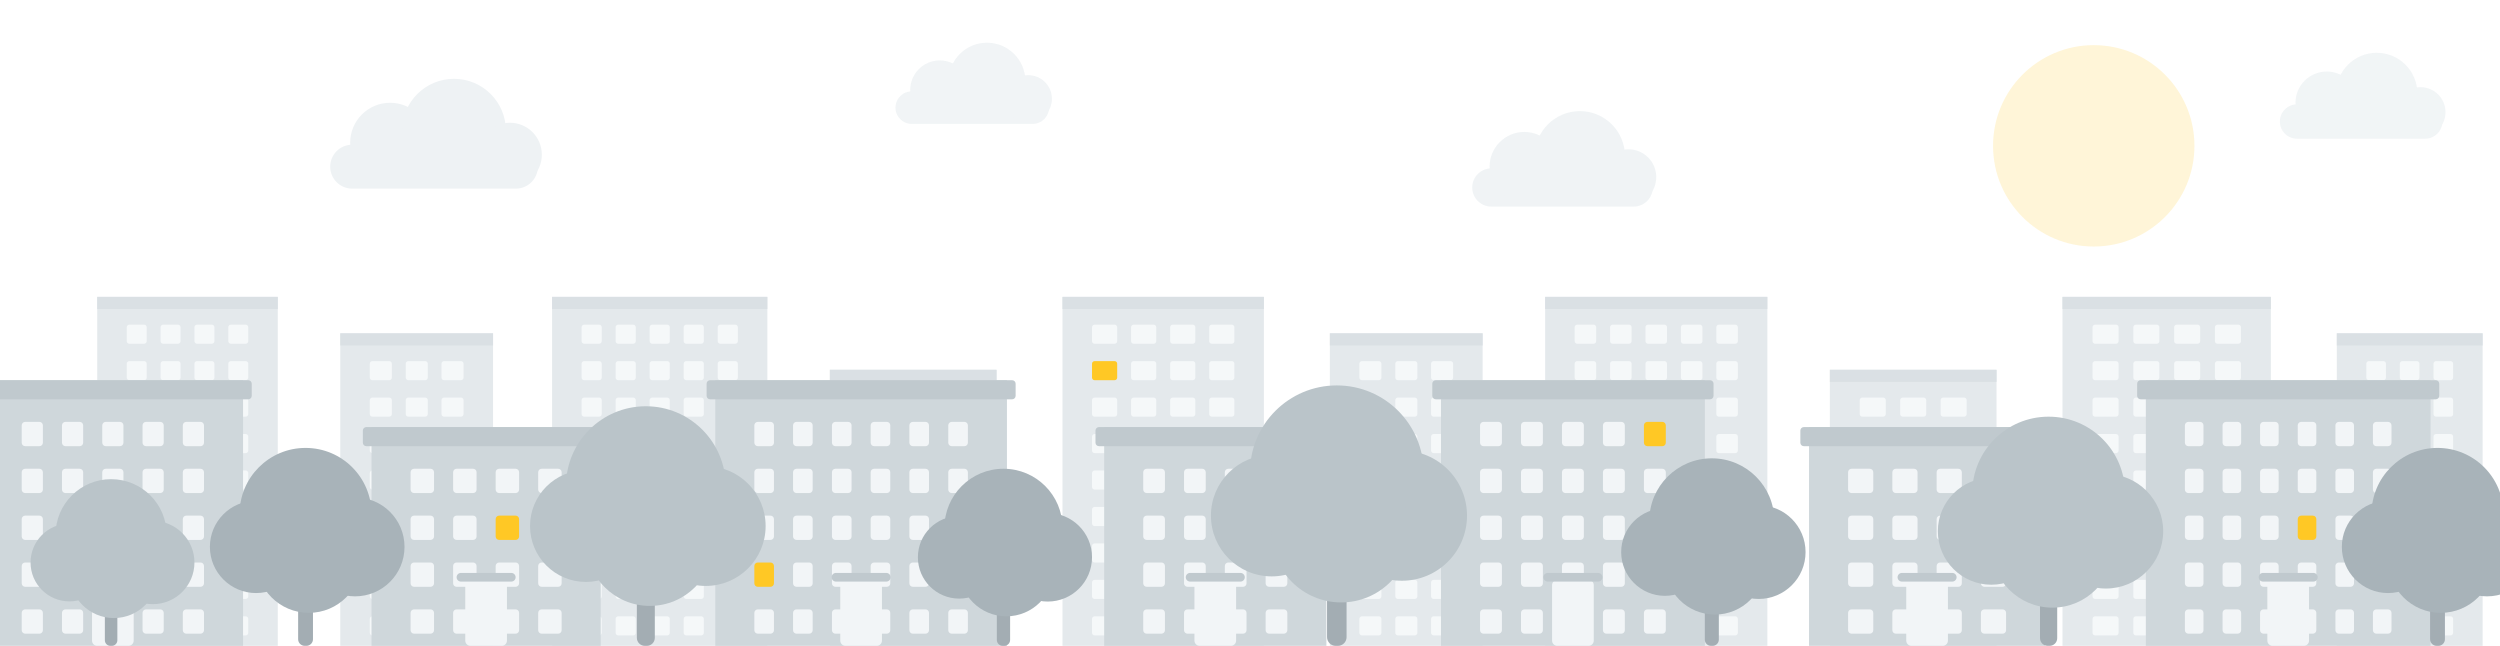
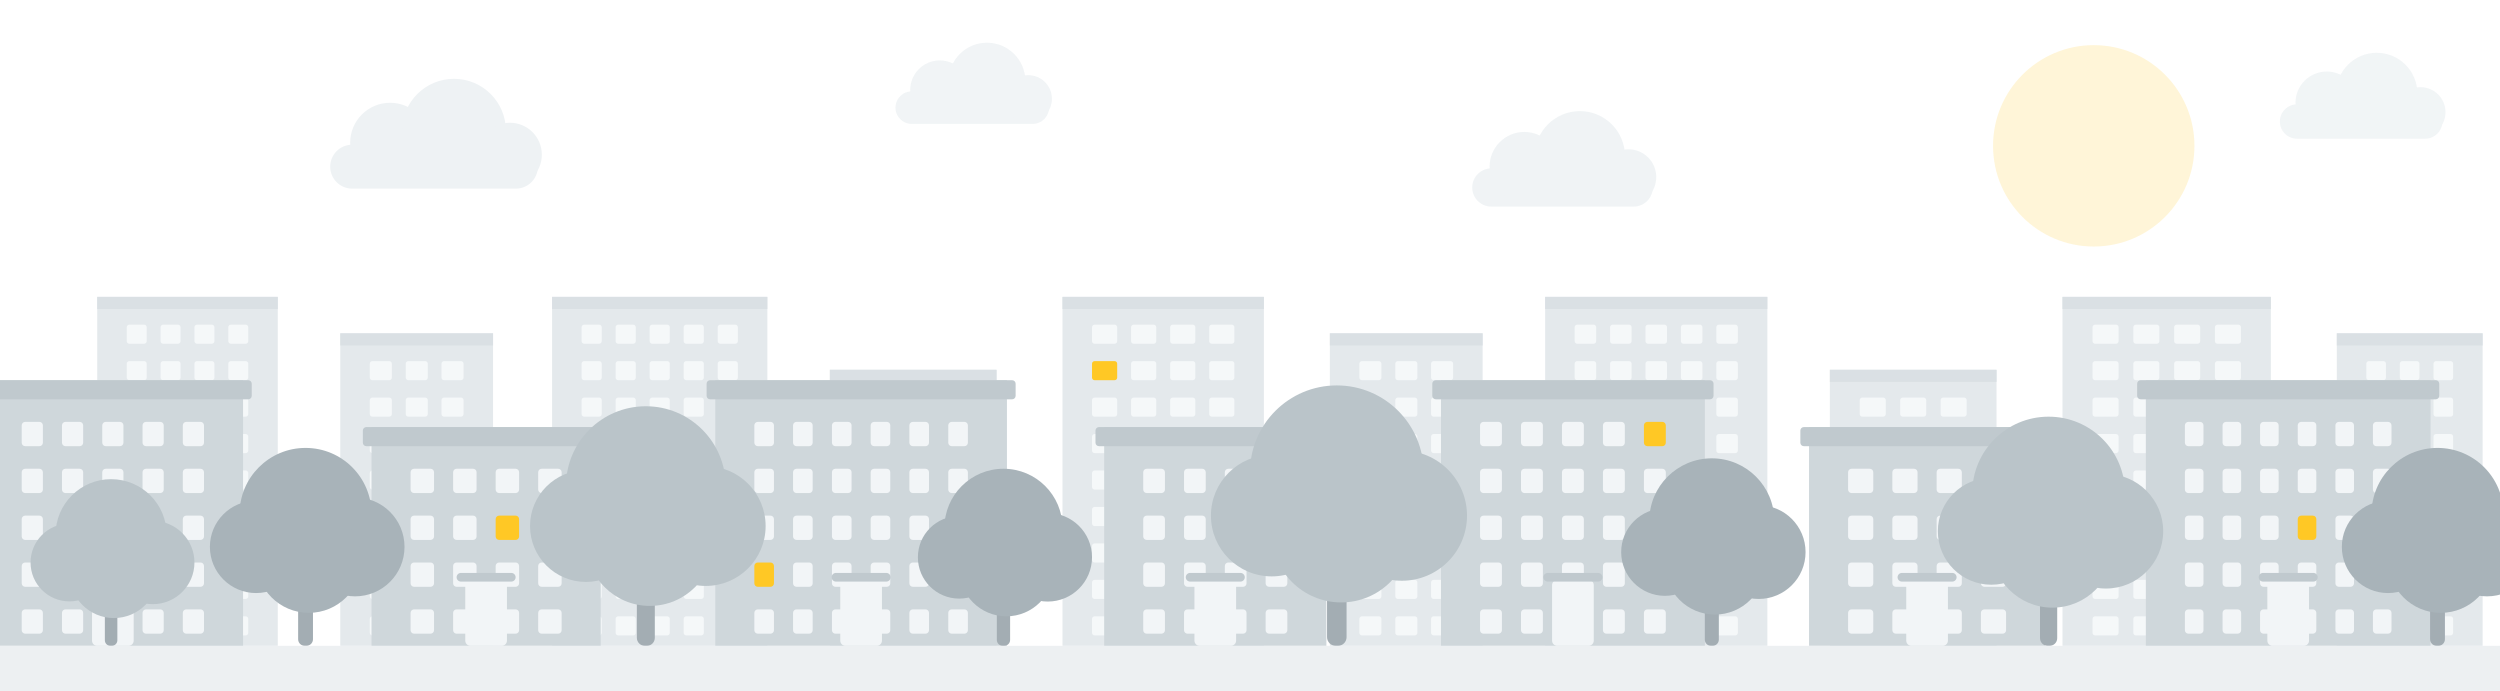
- <svg xmlns="http://www.w3.org/2000/svg" viewBox="0 0 1440 372" width="1440" height="372" fill="none" role="presentation">
+ <svg xmlns="http://www.w3.org/2000/svg" viewBox="0 0 1440 398" width="1440" height="398" fill="none" role="presentation">
  <circle cx="1206" cy="84" r="58" fill="#FFC825" opacity="0.18" />
  <g opacity="1" fill="#EEF2F4">
    <rect x="190.2" y="83.35" width="119.6" height="25.3" rx="12.65" />
    <circle cx="224.7" cy="82.2" r="23" />
    <circle cx="261.5" cy="75.3" r="29.9" />
    <circle cx="293.7" cy="89.1" r="18.4" />
  </g>
  <g opacity="0.85" fill="#EEF2F4">
    <rect x="515.8" y="52.65" width="88.4" height="18.7" rx="9.35" />
    <circle cx="541.3" cy="51.8" r="17" />
    <circle cx="568.5" cy="46.7" r="22.1" />
    <circle cx="592.3" cy="56.9" r="13.6" />
  </g>
  <g opacity="0.9" fill="#EEF2F4">
    <rect x="848" y="97" width="104" height="22" rx="11" />
    <circle cx="878" cy="96" r="20" />
    <circle cx="910" cy="90" r="26" />
    <circle cx="938" cy="102" r="16" />
  </g>
  <g opacity="0.8" fill="#EEF2F4">
    <rect x="1313.2" y="60.1" width="93.6" height="19.8" rx="9.9" />
    <circle cx="1340.2" cy="59.2" r="18" />
    <circle cx="1369" cy="53.8" r="23.4" />
    <circle cx="1394.2" cy="64.6" r="14.4" />
  </g>
  <rect x="56" y="171" width="104" height="201" fill="#E4E9EC" />
  <rect x="56" y="171" width="104" height="7" fill="#DAE0E4" />
  <rect x="73.0" y="187" width="11.5" height="11" rx="1.5" fill="#F5F8F9" />
  <rect x="92.5" y="187" width="11.5" height="11" rx="1.5" fill="#F5F8F9" />
  <rect x="112.0" y="187" width="11.5" height="11" rx="1.5" fill="#F5F8F9" />
  <rect x="131.5" y="187" width="11.5" height="11" rx="1.5" fill="#F5F8F9" />
  <rect x="73.0" y="208" width="11.5" height="11" rx="1.5" fill="#F5F8F9" />
  <rect x="92.5" y="208" width="11.5" height="11" rx="1.5" fill="#F5F8F9" />
  <rect x="112.0" y="208" width="11.5" height="11" rx="1.5" fill="#F5F8F9" />
  <rect x="131.5" y="208" width="11.5" height="11" rx="1.5" fill="#F5F8F9" />
  <rect x="73.0" y="229" width="11.5" height="11" rx="1.5" fill="#F5F8F9" />
  <rect x="92.5" y="229" width="11.5" height="11" rx="1.5" fill="#FFC825" />
  <rect x="112.0" y="229" width="11.5" height="11" rx="1.5" fill="#F5F8F9" />
  <rect x="131.5" y="229" width="11.5" height="11" rx="1.5" fill="#F5F8F9" />
  <rect x="73.0" y="250" width="11.5" height="11" rx="1.5" fill="#F5F8F9" />
  <rect x="92.5" y="250" width="11.5" height="11" rx="1.5" fill="#F5F8F9" />
  <rect x="112.0" y="250" width="11.5" height="11" rx="1.5" fill="#F5F8F9" />
  <rect x="131.5" y="250" width="11.5" height="11" rx="1.5" fill="#F5F8F9" />
  <rect x="73.0" y="271" width="11.5" height="11" rx="1.5" fill="#F5F8F9" />
  <rect x="92.5" y="271" width="11.5" height="11" rx="1.5" fill="#F5F8F9" />
  <rect x="112.0" y="271" width="11.5" height="11" rx="1.5" fill="#F5F8F9" />
  <rect x="131.5" y="271" width="11.5" height="11" rx="1.5" fill="#F5F8F9" />
  <rect x="73.0" y="292" width="11.5" height="11" rx="1.5" fill="#F5F8F9" />
  <rect x="92.5" y="292" width="11.5" height="11" rx="1.5" fill="#F5F8F9" />
  <rect x="112.0" y="292" width="11.5" height="11" rx="1.5" fill="#F5F8F9" />
  <rect x="131.5" y="292" width="11.5" height="11" rx="1.5" fill="#F5F8F9" />
  <rect x="73.0" y="313" width="11.5" height="11" rx="1.5" fill="#F5F8F9" />
  <rect x="92.5" y="313" width="11.5" height="11" rx="1.5" fill="#F5F8F9" />
  <rect x="112.0" y="313" width="11.5" height="11" rx="1.5" fill="#F5F8F9" />
  <rect x="131.5" y="313" width="11.5" height="11" rx="1.5" fill="#F5F8F9" />
  <rect x="73.0" y="334" width="11.5" height="11" rx="1.5" fill="#F5F8F9" />
  <rect x="92.5" y="334" width="11.5" height="11" rx="1.5" fill="#F5F8F9" />
  <rect x="112.0" y="334" width="11.5" height="11" rx="1.5" fill="#F5F8F9" />
  <rect x="131.5" y="334" width="11.5" height="11" rx="1.5" fill="#F5F8F9" />
  <rect x="73.0" y="355" width="11.5" height="11" rx="1.5" fill="#F5F8F9" />
  <rect x="92.5" y="355" width="11.5" height="11" rx="1.5" fill="#F5F8F9" />
  <rect x="112.0" y="355" width="11.5" height="11" rx="1.5" fill="#F5F8F9" />
  <rect x="131.5" y="355" width="11.5" height="11" rx="1.5" fill="#F5F8F9" />
  <rect x="196" y="192" width="88" height="180" fill="#E4E9EC" />
  <rect x="196" y="192" width="88" height="7" fill="#DAE0E4" />
  <rect x="213.0" y="208" width="12.7" height="11" rx="1.5" fill="#F5F8F9" />
  <rect x="233.7" y="208" width="12.7" height="11" rx="1.5" fill="#F5F8F9" />
  <rect x="254.3" y="208" width="12.7" height="11" rx="1.5" fill="#F5F8F9" />
  <rect x="213.0" y="229" width="12.7" height="11" rx="1.5" fill="#F5F8F9" />
  <rect x="233.7" y="229" width="12.7" height="11" rx="1.5" fill="#F5F8F9" />
  <rect x="254.3" y="229" width="12.7" height="11" rx="1.5" fill="#F5F8F9" />
  <rect x="213.0" y="250" width="12.7" height="11" rx="1.5" fill="#F5F8F9" />
  <rect x="233.7" y="250" width="12.7" height="11" rx="1.5" fill="#F5F8F9" />
  <rect x="254.3" y="250" width="12.7" height="11" rx="1.5" fill="#F5F8F9" />
  <rect x="213.0" y="271" width="12.7" height="11" rx="1.5" fill="#F5F8F9" />
  <rect x="233.7" y="271" width="12.7" height="11" rx="1.5" fill="#F5F8F9" />
  <rect x="254.3" y="271" width="12.7" height="11" rx="1.5" fill="#F5F8F9" />
  <rect x="213.0" y="292" width="12.7" height="11" rx="1.5" fill="#F5F8F9" />
  <rect x="233.7" y="292" width="12.7" height="11" rx="1.5" fill="#F5F8F9" />
  <rect x="254.3" y="292" width="12.7" height="11" rx="1.5" fill="#F5F8F9" />
  <rect x="213.0" y="313" width="12.7" height="11" rx="1.5" fill="#F5F8F9" />
  <rect x="233.7" y="313" width="12.7" height="11" rx="1.5" fill="#F5F8F9" />
  <rect x="254.3" y="313" width="12.7" height="11" rx="1.5" fill="#F5F8F9" />
  <rect x="213.0" y="334" width="12.7" height="11" rx="1.5" fill="#F5F8F9" />
  <rect x="233.7" y="334" width="12.7" height="11" rx="1.5" fill="#F5F8F9" />
  <rect x="254.3" y="334" width="12.7" height="11" rx="1.5" fill="#F5F8F9" />
  <rect x="213.0" y="355" width="12.7" height="11" rx="1.5" fill="#F5F8F9" />
  <rect x="233.7" y="355" width="12.7" height="11" rx="1.5" fill="#F5F8F9" />
  <rect x="254.3" y="355" width="12.7" height="11" rx="1.5" fill="#F5F8F9" />
  <rect x="318" y="171" width="124" height="201" fill="#E4E9EC" />
  <rect x="318" y="171" width="124" height="7" fill="#DAE0E4" />
  <rect x="335.0" y="187" width="11.6" height="11" rx="1.5" fill="#F5F8F9" />
  <rect x="354.6" y="187" width="11.6" height="11" rx="1.5" fill="#F5F8F9" />
  <rect x="374.2" y="187" width="11.6" height="11" rx="1.5" fill="#F5F8F9" />
  <rect x="393.8" y="187" width="11.6" height="11" rx="1.5" fill="#F5F8F9" />
  <rect x="413.4" y="187" width="11.6" height="11" rx="1.5" fill="#F5F8F9" />
  <rect x="335.0" y="208" width="11.6" height="11" rx="1.5" fill="#F5F8F9" />
  <rect x="354.6" y="208" width="11.6" height="11" rx="1.5" fill="#F5F8F9" />
  <rect x="374.2" y="208" width="11.6" height="11" rx="1.5" fill="#F5F8F9" />
  <rect x="393.8" y="208" width="11.6" height="11" rx="1.5" fill="#F5F8F9" />
  <rect x="413.4" y="208" width="11.6" height="11" rx="1.5" fill="#F5F8F9" />
  <rect x="335.0" y="229" width="11.6" height="11" rx="1.5" fill="#F5F8F9" />
  <rect x="354.6" y="229" width="11.6" height="11" rx="1.5" fill="#F5F8F9" />
  <rect x="374.2" y="229" width="11.6" height="11" rx="1.5" fill="#F5F8F9" />
  <rect x="393.8" y="229" width="11.6" height="11" rx="1.5" fill="#F5F8F9" />
  <rect x="413.4" y="229" width="11.6" height="11" rx="1.5" fill="#F5F8F9" />
  <rect x="335.0" y="250" width="11.6" height="11" rx="1.5" fill="#F5F8F9" />
  <rect x="354.6" y="250" width="11.6" height="11" rx="1.5" fill="#F5F8F9" />
  <rect x="374.2" y="250" width="11.6" height="11" rx="1.5" fill="#F5F8F9" />
  <rect x="393.8" y="250" width="11.6" height="11" rx="1.5" fill="#F5F8F9" />
  <rect x="413.4" y="250" width="11.6" height="11" rx="1.5" fill="#F5F8F9" />
  <rect x="335.0" y="271" width="11.6" height="11" rx="1.5" fill="#F5F8F9" />
  <rect x="354.6" y="271" width="11.6" height="11" rx="1.5" fill="#F5F8F9" />
  <rect x="374.2" y="271" width="11.6" height="11" rx="1.5" fill="#F5F8F9" />
  <rect x="393.8" y="271" width="11.6" height="11" rx="1.5" fill="#F5F8F9" />
  <rect x="413.4" y="271" width="11.6" height="11" rx="1.5" fill="#F5F8F9" />
  <rect x="335.0" y="292" width="11.6" height="11" rx="1.5" fill="#F5F8F9" />
  <rect x="354.6" y="292" width="11.6" height="11" rx="1.5" fill="#F5F8F9" />
  <rect x="374.2" y="292" width="11.6" height="11" rx="1.5" fill="#F5F8F9" />
  <rect x="393.8" y="292" width="11.6" height="11" rx="1.5" fill="#FFC825" />
  <rect x="413.4" y="292" width="11.6" height="11" rx="1.5" fill="#F5F8F9" />
  <rect x="335.0" y="313" width="11.6" height="11" rx="1.5" fill="#F5F8F9" />
  <rect x="354.6" y="313" width="11.6" height="11" rx="1.5" fill="#F5F8F9" />
  <rect x="374.2" y="313" width="11.6" height="11" rx="1.5" fill="#F5F8F9" />
  <rect x="393.8" y="313" width="11.6" height="11" rx="1.5" fill="#F5F8F9" />
  <rect x="413.4" y="313" width="11.6" height="11" rx="1.5" fill="#F5F8F9" />
  <rect x="335.0" y="334" width="11.6" height="11" rx="1.5" fill="#F5F8F9" />
  <rect x="354.6" y="334" width="11.6" height="11" rx="1.5" fill="#F5F8F9" />
  <rect x="374.2" y="334" width="11.6" height="11" rx="1.5" fill="#F5F8F9" />
  <rect x="393.8" y="334" width="11.6" height="11" rx="1.5" fill="#F5F8F9" />
  <rect x="413.4" y="334" width="11.6" height="11" rx="1.5" fill="#F5F8F9" />
  <rect x="335.0" y="355" width="11.6" height="11" rx="1.5" fill="#F5F8F9" />
  <rect x="354.6" y="355" width="11.6" height="11" rx="1.5" fill="#F5F8F9" />
  <rect x="374.2" y="355" width="11.6" height="11" rx="1.5" fill="#F5F8F9" />
  <rect x="393.8" y="355" width="11.6" height="11" rx="1.5" fill="#F5F8F9" />
  <rect x="413.4" y="355" width="11.6" height="11" rx="1.5" fill="#F5F8F9" />
  <rect x="478" y="213" width="96" height="159" fill="#E4E9EC" />
  <rect x="478" y="213" width="96" height="7" fill="#DAE0E4" />
  <rect x="495.2" y="229" width="15.0" height="11" rx="1.5" fill="#F5F8F9" />
  <rect x="518.5" y="229" width="15.0" height="11" rx="1.5" fill="#F5F8F9" />
  <rect x="541.8" y="229" width="15.0" height="11" rx="1.5" fill="#F5F8F9" />
  <rect x="495.2" y="250" width="15.0" height="11" rx="1.5" fill="#F5F8F9" />
  <rect x="518.5" y="250" width="15.0" height="11" rx="1.5" fill="#F5F8F9" />
  <rect x="541.8" y="250" width="15.0" height="11" rx="1.5" fill="#F5F8F9" />
  <rect x="495.2" y="271" width="15.0" height="11" rx="1.5" fill="#F5F8F9" />
  <rect x="518.5" y="271" width="15.0" height="11" rx="1.5" fill="#F5F8F9" />
  <rect x="541.8" y="271" width="15.0" height="11" rx="1.5" fill="#F5F8F9" />
  <rect x="495.2" y="292" width="15.0" height="11" rx="1.5" fill="#F5F8F9" />
  <rect x="518.5" y="292" width="15.0" height="11" rx="1.5" fill="#F5F8F9" />
  <rect x="541.8" y="292" width="15.0" height="11" rx="1.5" fill="#F5F8F9" />
  <rect x="495.2" y="313" width="15.0" height="11" rx="1.5" fill="#F5F8F9" />
  <rect x="518.5" y="313" width="15.0" height="11" rx="1.5" fill="#F5F8F9" />
  <rect x="541.8" y="313" width="15.0" height="11" rx="1.5" fill="#F5F8F9" />
  <rect x="495.2" y="334" width="15.0" height="11" rx="1.5" fill="#F5F8F9" />
  <rect x="518.5" y="334" width="15.0" height="11" rx="1.5" fill="#F5F8F9" />
  <rect x="541.8" y="334" width="15.0" height="11" rx="1.5" fill="#F5F8F9" />
  <rect x="495.2" y="355" width="15.0" height="11" rx="1.5" fill="#F5F8F9" />
  <rect x="518.5" y="355" width="15.0" height="11" rx="1.5" fill="#F5F8F9" />
  <rect x="541.8" y="355" width="15.0" height="11" rx="1.5" fill="#F5F8F9" />
  <rect x="612" y="171" width="116" height="201" fill="#E4E9EC" />
  <rect x="612" y="171" width="116" height="7" fill="#DAE0E4" />
  <rect x="629.0" y="187" width="14.5" height="11" rx="1.5" fill="#F5F8F9" />
  <rect x="651.5" y="187" width="14.5" height="11" rx="1.5" fill="#F5F8F9" />
  <rect x="674.0" y="187" width="14.5" height="11" rx="1.5" fill="#F5F8F9" />
  <rect x="696.5" y="187" width="14.5" height="11" rx="1.5" fill="#F5F8F9" />
  <rect x="629.0" y="208" width="14.5" height="11" rx="1.5" fill="#FFC825" />
  <rect x="651.5" y="208" width="14.5" height="11" rx="1.5" fill="#F5F8F9" />
  <rect x="674.0" y="208" width="14.5" height="11" rx="1.5" fill="#F5F8F9" />
  <rect x="696.5" y="208" width="14.5" height="11" rx="1.5" fill="#F5F8F9" />
  <rect x="629.0" y="229" width="14.5" height="11" rx="1.5" fill="#F5F8F9" />
  <rect x="651.5" y="229" width="14.5" height="11" rx="1.5" fill="#F5F8F9" />
  <rect x="674.0" y="229" width="14.5" height="11" rx="1.5" fill="#F5F8F9" />
  <rect x="696.5" y="229" width="14.5" height="11" rx="1.5" fill="#F5F8F9" />
  <rect x="629.0" y="250" width="14.5" height="11" rx="1.5" fill="#F5F8F9" />
  <rect x="651.5" y="250" width="14.5" height="11" rx="1.5" fill="#F5F8F9" />
  <rect x="674.0" y="250" width="14.5" height="11" rx="1.5" fill="#F5F8F9" />
  <rect x="696.5" y="250" width="14.5" height="11" rx="1.5" fill="#F5F8F9" />
  <rect x="629.0" y="271" width="14.5" height="11" rx="1.5" fill="#F5F8F9" />
  <rect x="651.5" y="271" width="14.5" height="11" rx="1.5" fill="#F5F8F9" />
  <rect x="674.0" y="271" width="14.5" height="11" rx="1.5" fill="#F5F8F9" />
  <rect x="696.5" y="271" width="14.5" height="11" rx="1.5" fill="#F5F8F9" />
  <rect x="629.0" y="292" width="14.5" height="11" rx="1.5" fill="#F5F8F9" />
  <rect x="651.5" y="292" width="14.5" height="11" rx="1.5" fill="#F5F8F9" />
  <rect x="674.0" y="292" width="14.5" height="11" rx="1.5" fill="#F5F8F9" />
  <rect x="696.5" y="292" width="14.5" height="11" rx="1.5" fill="#F5F8F9" />
  <rect x="629.0" y="313" width="14.5" height="11" rx="1.5" fill="#F5F8F9" />
  <rect x="651.5" y="313" width="14.5" height="11" rx="1.5" fill="#F5F8F9" />
  <rect x="674.0" y="313" width="14.5" height="11" rx="1.5" fill="#F5F8F9" />
  <rect x="696.5" y="313" width="14.5" height="11" rx="1.5" fill="#F5F8F9" />
  <rect x="629.0" y="334" width="14.5" height="11" rx="1.5" fill="#F5F8F9" />
  <rect x="651.5" y="334" width="14.5" height="11" rx="1.5" fill="#F5F8F9" />
  <rect x="674.0" y="334" width="14.5" height="11" rx="1.5" fill="#F5F8F9" />
  <rect x="696.5" y="334" width="14.5" height="11" rx="1.5" fill="#F5F8F9" />
  <rect x="629.0" y="355" width="14.5" height="11" rx="1.5" fill="#F5F8F9" />
  <rect x="651.5" y="355" width="14.5" height="11" rx="1.5" fill="#F5F8F9" />
  <rect x="674.0" y="355" width="14.5" height="11" rx="1.5" fill="#F5F8F9" />
  <rect x="696.5" y="355" width="14.5" height="11" rx="1.5" fill="#F5F8F9" />
  <rect x="766" y="192" width="88" height="180" fill="#E4E9EC" />
  <rect x="766" y="192" width="88" height="7" fill="#DAE0E4" />
  <rect x="783.0" y="208" width="12.7" height="11" rx="1.5" fill="#F5F8F9" />
  <rect x="803.7" y="208" width="12.7" height="11" rx="1.5" fill="#F5F8F9" />
  <rect x="824.3" y="208" width="12.7" height="11" rx="1.5" fill="#F5F8F9" />
  <rect x="783.0" y="229" width="12.7" height="11" rx="1.5" fill="#F5F8F9" />
  <rect x="803.7" y="229" width="12.7" height="11" rx="1.5" fill="#F5F8F9" />
  <rect x="824.3" y="229" width="12.7" height="11" rx="1.5" fill="#F5F8F9" />
  <rect x="783.0" y="250" width="12.7" height="11" rx="1.5" fill="#F5F8F9" />
  <rect x="803.7" y="250" width="12.7" height="11" rx="1.5" fill="#F5F8F9" />
  <rect x="824.3" y="250" width="12.7" height="11" rx="1.5" fill="#F5F8F9" />
  <rect x="783.0" y="271" width="12.7" height="11" rx="1.5" fill="#F5F8F9" />
  <rect x="803.7" y="271" width="12.7" height="11" rx="1.5" fill="#F5F8F9" />
  <rect x="824.3" y="271" width="12.7" height="11" rx="1.5" fill="#F5F8F9" />
  <rect x="783.0" y="292" width="12.7" height="11" rx="1.5" fill="#F5F8F9" />
  <rect x="803.7" y="292" width="12.7" height="11" rx="1.5" fill="#F5F8F9" />
  <rect x="824.3" y="292" width="12.7" height="11" rx="1.5" fill="#F5F8F9" />
  <rect x="783.0" y="313" width="12.7" height="11" rx="1.5" fill="#F5F8F9" />
  <rect x="803.7" y="313" width="12.7" height="11" rx="1.5" fill="#F5F8F9" />
  <rect x="824.3" y="313" width="12.7" height="11" rx="1.5" fill="#F5F8F9" />
  <rect x="783.0" y="334" width="12.7" height="11" rx="1.5" fill="#F5F8F9" />
  <rect x="803.7" y="334" width="12.7" height="11" rx="1.5" fill="#F5F8F9" />
  <rect x="824.3" y="334" width="12.7" height="11" rx="1.5" fill="#F5F8F9" />
  <rect x="783.0" y="355" width="12.7" height="11" rx="1.5" fill="#F5F8F9" />
  <rect x="803.7" y="355" width="12.7" height="11" rx="1.5" fill="#F5F8F9" />
  <rect x="824.3" y="355" width="12.7" height="11" rx="1.5" fill="#F5F8F9" />
  <rect x="890" y="171" width="128" height="201" fill="#E4E9EC" />
  <rect x="890" y="171" width="128" height="7" fill="#DAE0E4" />
  <rect x="907.0" y="187" width="12.4" height="11" rx="1.5" fill="#F5F8F9" />
  <rect x="927.4" y="187" width="12.4" height="11" rx="1.5" fill="#F5F8F9" />
  <rect x="947.8" y="187" width="12.4" height="11" rx="1.5" fill="#F5F8F9" />
  <rect x="968.2" y="187" width="12.4" height="11" rx="1.5" fill="#F5F8F9" />
  <rect x="988.6" y="187" width="12.4" height="11" rx="1.5" fill="#F5F8F9" />
  <rect x="907.0" y="208" width="12.4" height="11" rx="1.5" fill="#F5F8F9" />
  <rect x="927.4" y="208" width="12.4" height="11" rx="1.5" fill="#F5F8F9" />
  <rect x="947.8" y="208" width="12.4" height="11" rx="1.5" fill="#F5F8F9" />
  <rect x="968.2" y="208" width="12.4" height="11" rx="1.5" fill="#F5F8F9" />
  <rect x="988.6" y="208" width="12.4" height="11" rx="1.5" fill="#F5F8F9" />
  <rect x="907.0" y="229" width="12.4" height="11" rx="1.5" fill="#F5F8F9" />
  <rect x="927.4" y="229" width="12.4" height="11" rx="1.5" fill="#F5F8F9" />
  <rect x="947.8" y="229" width="12.4" height="11" rx="1.5" fill="#F5F8F9" />
  <rect x="968.2" y="229" width="12.4" height="11" rx="1.5" fill="#F5F8F9" />
  <rect x="988.6" y="229" width="12.4" height="11" rx="1.5" fill="#F5F8F9" />
  <rect x="907.0" y="250" width="12.4" height="11" rx="1.5" fill="#F5F8F9" />
  <rect x="927.4" y="250" width="12.4" height="11" rx="1.5" fill="#F5F8F9" />
  <rect x="947.8" y="250" width="12.4" height="11" rx="1.5" fill="#F5F8F9" />
  <rect x="968.2" y="250" width="12.4" height="11" rx="1.5" fill="#F5F8F9" />
  <rect x="988.6" y="250" width="12.4" height="11" rx="1.5" fill="#F5F8F9" />
  <rect x="907.0" y="271" width="12.4" height="11" rx="1.5" fill="#F5F8F9" />
  <rect x="927.4" y="271" width="12.4" height="11" rx="1.5" fill="#F5F8F9" />
  <rect x="947.8" y="271" width="12.4" height="11" rx="1.5" fill="#F5F8F9" />
  <rect x="968.2" y="271" width="12.4" height="11" rx="1.5" fill="#F5F8F9" />
  <rect x="988.6" y="271" width="12.4" height="11" rx="1.5" fill="#F5F8F9" />
  <rect x="907.0" y="292" width="12.4" height="11" rx="1.5" fill="#F5F8F9" />
  <rect x="927.4" y="292" width="12.4" height="11" rx="1.5" fill="#F5F8F9" />
  <rect x="947.8" y="292" width="12.4" height="11" rx="1.5" fill="#F5F8F9" />
  <rect x="968.2" y="292" width="12.4" height="11" rx="1.5" fill="#F5F8F9" />
  <rect x="988.6" y="292" width="12.4" height="11" rx="1.5" fill="#F5F8F9" />
  <rect x="907.0" y="313" width="12.4" height="11" rx="1.5" fill="#F5F8F9" />
  <rect x="927.4" y="313" width="12.4" height="11" rx="1.5" fill="#F5F8F9" />
  <rect x="947.8" y="313" width="12.4" height="11" rx="1.5" fill="#F5F8F9" />
  <rect x="968.2" y="313" width="12.4" height="11" rx="1.5" fill="#F5F8F9" />
  <rect x="988.6" y="313" width="12.4" height="11" rx="1.5" fill="#F5F8F9" />
  <rect x="907.0" y="334" width="12.4" height="11" rx="1.5" fill="#F5F8F9" />
  <rect x="927.4" y="334" width="12.4" height="11" rx="1.5" fill="#F5F8F9" />
  <rect x="947.8" y="334" width="12.4" height="11" rx="1.5" fill="#FFC825" />
  <rect x="968.2" y="334" width="12.4" height="11" rx="1.5" fill="#F5F8F9" />
  <rect x="988.6" y="334" width="12.4" height="11" rx="1.5" fill="#F5F8F9" />
  <rect x="907.0" y="355" width="12.4" height="11" rx="1.5" fill="#F5F8F9" />
  <rect x="927.4" y="355" width="12.4" height="11" rx="1.5" fill="#F5F8F9" />
  <rect x="947.8" y="355" width="12.4" height="11" rx="1.5" fill="#F5F8F9" />
  <rect x="968.2" y="355" width="12.4" height="11" rx="1.5" fill="#F5F8F9" />
  <rect x="988.6" y="355" width="12.4" height="11" rx="1.5" fill="#F5F8F9" />
  <rect x="1054" y="213" width="96" height="159" fill="#E4E9EC" />
  <rect x="1054" y="213" width="96" height="7" fill="#DAE0E4" />
  <rect x="1071.2" y="229" width="15.0" height="11" rx="1.5" fill="#F5F8F9" />
  <rect x="1094.5" y="229" width="15.0" height="11" rx="1.5" fill="#F5F8F9" />
  <rect x="1117.8" y="229" width="15.0" height="11" rx="1.5" fill="#F5F8F9" />
  <rect x="1071.2" y="250" width="15.0" height="11" rx="1.5" fill="#F5F8F9" />
  <rect x="1094.5" y="250" width="15.0" height="11" rx="1.5" fill="#F5F8F9" />
  <rect x="1117.8" y="250" width="15.0" height="11" rx="1.5" fill="#F5F8F9" />
  <rect x="1071.2" y="271" width="15.0" height="11" rx="1.5" fill="#F5F8F9" />
  <rect x="1094.5" y="271" width="15.0" height="11" rx="1.5" fill="#F5F8F9" />
  <rect x="1117.8" y="271" width="15.0" height="11" rx="1.5" fill="#F5F8F9" />
  <rect x="1071.2" y="292" width="15.0" height="11" rx="1.5" fill="#F5F8F9" />
  <rect x="1094.5" y="292" width="15.0" height="11" rx="1.5" fill="#F5F8F9" />
  <rect x="1117.8" y="292" width="15.0" height="11" rx="1.5" fill="#F5F8F9" />
  <rect x="1071.2" y="313" width="15.0" height="11" rx="1.5" fill="#F5F8F9" />
  <rect x="1094.5" y="313" width="15.0" height="11" rx="1.5" fill="#F5F8F9" />
  <rect x="1117.8" y="313" width="15.0" height="11" rx="1.5" fill="#F5F8F9" />
  <rect x="1071.2" y="334" width="15.0" height="11" rx="1.5" fill="#F5F8F9" />
  <rect x="1094.5" y="334" width="15.0" height="11" rx="1.5" fill="#F5F8F9" />
  <rect x="1117.8" y="334" width="15.0" height="11" rx="1.5" fill="#F5F8F9" />
  <rect x="1071.2" y="355" width="15.0" height="11" rx="1.5" fill="#F5F8F9" />
  <rect x="1094.5" y="355" width="15.0" height="11" rx="1.5" fill="#F5F8F9" />
  <rect x="1117.8" y="355" width="15.0" height="11" rx="1.5" fill="#F5F8F9" />
  <rect x="1188" y="171" width="120" height="201" fill="#E4E9EC" />
  <rect x="1188" y="171" width="120" height="7" fill="#DAE0E4" />
  <rect x="1205.3" y="187" width="15.0" height="11" rx="1.5" fill="#F5F8F9" />
  <rect x="1228.8" y="187" width="15.0" height="11" rx="1.5" fill="#F5F8F9" />
  <rect x="1252.3" y="187" width="15.0" height="11" rx="1.5" fill="#F5F8F9" />
  <rect x="1275.8" y="187" width="15.0" height="11" rx="1.5" fill="#F5F8F9" />
  <rect x="1205.3" y="208" width="15.0" height="11" rx="1.5" fill="#F5F8F9" />
  <rect x="1228.8" y="208" width="15.0" height="11" rx="1.5" fill="#F5F8F9" />
  <rect x="1252.3" y="208" width="15.0" height="11" rx="1.5" fill="#F5F8F9" />
  <rect x="1275.8" y="208" width="15.0" height="11" rx="1.5" fill="#F5F8F9" />
  <rect x="1205.3" y="229" width="15.0" height="11" rx="1.5" fill="#F5F8F9" />
  <rect x="1228.8" y="229" width="15.0" height="11" rx="1.5" fill="#F5F8F9" />
  <rect x="1252.3" y="229" width="15.0" height="11" rx="1.5" fill="#F5F8F9" />
  <rect x="1275.8" y="229" width="15.0" height="11" rx="1.5" fill="#F5F8F9" />
  <rect x="1205.3" y="250" width="15.0" height="11" rx="1.5" fill="#F5F8F9" />
  <rect x="1228.8" y="250" width="15.0" height="11" rx="1.5" fill="#F5F8F9" />
  <rect x="1252.3" y="250" width="15.0" height="11" rx="1.5" fill="#F5F8F9" />
  <rect x="1275.8" y="250" width="15.0" height="11" rx="1.5" fill="#FFC825" />
  <rect x="1205.3" y="271" width="15.0" height="11" rx="1.5" fill="#F5F8F9" />
  <rect x="1228.8" y="271" width="15.0" height="11" rx="1.5" fill="#F5F8F9" />
  <rect x="1252.3" y="271" width="15.0" height="11" rx="1.5" fill="#F5F8F9" />
  <rect x="1275.8" y="271" width="15.0" height="11" rx="1.5" fill="#F5F8F9" />
  <rect x="1205.3" y="292" width="15.0" height="11" rx="1.5" fill="#F5F8F9" />
  <rect x="1228.8" y="292" width="15.0" height="11" rx="1.5" fill="#F5F8F9" />
  <rect x="1252.3" y="292" width="15.0" height="11" rx="1.5" fill="#F5F8F9" />
  <rect x="1275.8" y="292" width="15.0" height="11" rx="1.5" fill="#F5F8F9" />
  <rect x="1205.3" y="313" width="15.0" height="11" rx="1.5" fill="#F5F8F9" />
  <rect x="1228.8" y="313" width="15.0" height="11" rx="1.5" fill="#F5F8F9" />
  <rect x="1252.3" y="313" width="15.0" height="11" rx="1.5" fill="#F5F8F9" />
  <rect x="1275.8" y="313" width="15.0" height="11" rx="1.5" fill="#F5F8F9" />
  <rect x="1205.3" y="334" width="15.0" height="11" rx="1.5" fill="#F5F8F9" />
  <rect x="1228.8" y="334" width="15.0" height="11" rx="1.5" fill="#F5F8F9" />
  <rect x="1252.3" y="334" width="15.0" height="11" rx="1.5" fill="#F5F8F9" />
  <rect x="1275.8" y="334" width="15.0" height="11" rx="1.5" fill="#F5F8F9" />
  <rect x="1205.3" y="355" width="15.0" height="11" rx="1.5" fill="#F5F8F9" />
  <rect x="1228.8" y="355" width="15.0" height="11" rx="1.5" fill="#F5F8F9" />
  <rect x="1252.3" y="355" width="15.0" height="11" rx="1.5" fill="#F5F8F9" />
  <rect x="1275.8" y="355" width="15.0" height="11" rx="1.5" fill="#F5F8F9" />
  <rect x="1346" y="192" width="84" height="180" fill="#E4E9EC" />
  <rect x="1346" y="192" width="84" height="7" fill="#DAE0E4" />
  <rect x="1363.0" y="208" width="11.3" height="11" rx="1.5" fill="#F5F8F9" />
  <rect x="1382.3" y="208" width="11.3" height="11" rx="1.5" fill="#F5F8F9" />
  <rect x="1401.7" y="208" width="11.3" height="11" rx="1.5" fill="#F5F8F9" />
  <rect x="1363.0" y="229" width="11.3" height="11" rx="1.5" fill="#F5F8F9" />
  <rect x="1382.3" y="229" width="11.3" height="11" rx="1.5" fill="#F5F8F9" />
  <rect x="1401.7" y="229" width="11.3" height="11" rx="1.5" fill="#F5F8F9" />
  <rect x="1363.0" y="250" width="11.3" height="11" rx="1.5" fill="#F5F8F9" />
  <rect x="1382.3" y="250" width="11.3" height="11" rx="1.5" fill="#F5F8F9" />
  <rect x="1401.7" y="250" width="11.3" height="11" rx="1.5" fill="#F5F8F9" />
  <rect x="1363.0" y="271" width="11.3" height="11" rx="1.5" fill="#F5F8F9" />
  <rect x="1382.3" y="271" width="11.3" height="11" rx="1.5" fill="#F5F8F9" />
  <rect x="1401.7" y="271" width="11.3" height="11" rx="1.5" fill="#F5F8F9" />
  <rect x="1363.0" y="292" width="11.3" height="11" rx="1.5" fill="#F5F8F9" />
  <rect x="1382.3" y="292" width="11.3" height="11" rx="1.5" fill="#F5F8F9" />
  <rect x="1401.7" y="292" width="11.3" height="11" rx="1.5" fill="#F5F8F9" />
  <rect x="1363.0" y="313" width="11.3" height="11" rx="1.5" fill="#F5F8F9" />
  <rect x="1382.3" y="313" width="11.3" height="11" rx="1.5" fill="#F5F8F9" />
  <rect x="1401.7" y="313" width="11.3" height="11" rx="1.5" fill="#F5F8F9" />
  <rect x="1363.0" y="334" width="11.3" height="11" rx="1.5" fill="#F5F8F9" />
  <rect x="1382.3" y="334" width="11.3" height="11" rx="1.5" fill="#F5F8F9" />
  <rect x="1401.7" y="334" width="11.3" height="11" rx="1.5" fill="#F5F8F9" />
  <rect x="1363.0" y="355" width="11.3" height="11" rx="1.5" fill="#F5F8F9" />
  <rect x="1382.3" y="355" width="11.3" height="11" rx="1.5" fill="#F5F8F9" />
  <rect x="1401.7" y="355" width="11.3" height="11" rx="1.5" fill="#F5F8F9" />
  <rect x="-10" y="219" width="150" height="153" fill="#CFD7DB" />
  <rect x="-15" y="219" width="160" height="11" rx="2" fill="#C0C9CE" />
  <rect x="12.5" y="243" width="12.2" height="14" rx="2" fill="#F2F5F7" />
  <rect x="35.7" y="243" width="12.2" height="14" rx="2" fill="#F2F5F7" />
  <rect x="58.9" y="243" width="12.2" height="14" rx="2" fill="#F2F5F7" />
  <rect x="82.1" y="243" width="12.2" height="14" rx="2" fill="#F2F5F7" />
  <rect x="105.3" y="243" width="12.2" height="14" rx="2" fill="#F2F5F7" />
  <rect x="12.5" y="270" width="12.2" height="14" rx="2" fill="#F2F5F7" />
  <rect x="35.7" y="270" width="12.2" height="14" rx="2" fill="#F2F5F7" />
  <rect x="58.9" y="270" width="12.2" height="14" rx="2" fill="#F2F5F7" />
  <rect x="82.1" y="270" width="12.2" height="14" rx="2" fill="#F2F5F7" />
  <rect x="105.3" y="270" width="12.2" height="14" rx="2" fill="#F2F5F7" />
  <rect x="12.5" y="297" width="12.2" height="14" rx="2" fill="#F2F5F7" />
  <rect x="35.7" y="297" width="12.2" height="14" rx="2" fill="#F2F5F7" />
  <rect x="58.9" y="297" width="12.2" height="14" rx="2" fill="#F2F5F7" />
  <rect x="82.1" y="297" width="12.2" height="14" rx="2" fill="#F2F5F7" />
  <rect x="105.3" y="297" width="12.2" height="14" rx="2" fill="#F2F5F7" />
  <rect x="12.5" y="324" width="12.2" height="14" rx="2" fill="#F2F5F7" />
  <rect x="35.7" y="324" width="12.2" height="14" rx="2" fill="#FFC825" />
  <rect x="58.9" y="324" width="12.2" height="14" rx="2" fill="#F2F5F7" />
  <rect x="82.1" y="324" width="12.2" height="14" rx="2" fill="#F2F5F7" />
  <rect x="105.3" y="324" width="12.2" height="14" rx="2" fill="#F2F5F7" />
  <rect x="12.5" y="351" width="12.2" height="14" rx="2" fill="#F2F5F7" />
  <rect x="35.7" y="351" width="12.2" height="14" rx="2" fill="#F2F5F7" />
  <rect x="58.9" y="351" width="12.2" height="14" rx="2" fill="#F2F5F7" />
  <rect x="82.1" y="351" width="12.2" height="14" rx="2" fill="#F2F5F7" />
  <rect x="105.3" y="351" width="12.2" height="14" rx="2" fill="#F2F5F7" />
  <rect x="53" y="334" width="24" height="38" rx="3" fill="#F2F5F7" />
  <rect x="48" y="330" width="34" height="5" rx="2.5" fill="#C0C9CE" />
  <rect x="214" y="246" width="132" height="126" fill="#CFD7DB" />
  <rect x="209" y="246" width="142" height="11" rx="2" fill="#C0C9CE" />
  <rect x="236.5" y="270" width="13.5" height="14" rx="2" fill="#F2F5F7" />
  <rect x="261.0" y="270" width="13.5" height="14" rx="2" fill="#F2F5F7" />
  <rect x="285.5" y="270" width="13.5" height="14" rx="2" fill="#F2F5F7" />
  <rect x="310.0" y="270" width="13.5" height="14" rx="2" fill="#F2F5F7" />
  <rect x="236.5" y="297" width="13.5" height="14" rx="2" fill="#F2F5F7" />
  <rect x="261.0" y="297" width="13.5" height="14" rx="2" fill="#F2F5F7" />
  <rect x="285.5" y="297" width="13.5" height="14" rx="2" fill="#FFC825" />
  <rect x="310.0" y="297" width="13.5" height="14" rx="2" fill="#F2F5F7" />
  <rect x="236.5" y="324" width="13.5" height="14" rx="2" fill="#F2F5F7" />
  <rect x="261.0" y="324" width="13.5" height="14" rx="2" fill="#F2F5F7" />
  <rect x="285.5" y="324" width="13.5" height="14" rx="2" fill="#F2F5F7" />
  <rect x="310.0" y="324" width="13.5" height="14" rx="2" fill="#F2F5F7" />
  <rect x="236.5" y="351" width="13.5" height="14" rx="2" fill="#F2F5F7" />
  <rect x="261.0" y="351" width="13.5" height="14" rx="2" fill="#F2F5F7" />
  <rect x="285.5" y="351" width="13.5" height="14" rx="2" fill="#F2F5F7" />
  <rect x="310.0" y="351" width="13.5" height="14" rx="2" fill="#F2F5F7" />
  <rect x="268" y="334" width="24" height="38" rx="3" fill="#F2F5F7" />
  <rect x="263" y="330" width="34" height="5" rx="2.5" fill="#C0C9CE" />
  <rect x="412" y="219" width="168" height="153" fill="#CFD7DB" />
  <rect x="407" y="219" width="178" height="11" rx="2" fill="#C0C9CE" />
  <rect x="434.5" y="243" width="11.3" height="14" rx="2" fill="#F2F5F7" />
  <rect x="456.8" y="243" width="11.3" height="14" rx="2" fill="#F2F5F7" />
  <rect x="479.2" y="243" width="11.3" height="14" rx="2" fill="#F2F5F7" />
  <rect x="501.5" y="243" width="11.3" height="14" rx="2" fill="#F2F5F7" />
  <rect x="523.8" y="243" width="11.3" height="14" rx="2" fill="#F2F5F7" />
  <rect x="546.2" y="243" width="11.3" height="14" rx="2" fill="#F2F5F7" />
  <rect x="434.5" y="270" width="11.3" height="14" rx="2" fill="#F2F5F7" />
  <rect x="456.8" y="270" width="11.3" height="14" rx="2" fill="#F2F5F7" />
  <rect x="479.2" y="270" width="11.3" height="14" rx="2" fill="#F2F5F7" />
  <rect x="501.5" y="270" width="11.3" height="14" rx="2" fill="#F2F5F7" />
  <rect x="523.8" y="270" width="11.3" height="14" rx="2" fill="#F2F5F7" />
  <rect x="546.2" y="270" width="11.3" height="14" rx="2" fill="#F2F5F7" />
  <rect x="434.5" y="297" width="11.3" height="14" rx="2" fill="#F2F5F7" />
  <rect x="456.8" y="297" width="11.3" height="14" rx="2" fill="#F2F5F7" />
  <rect x="479.2" y="297" width="11.3" height="14" rx="2" fill="#F2F5F7" />
  <rect x="501.5" y="297" width="11.3" height="14" rx="2" fill="#F2F5F7" />
  <rect x="523.8" y="297" width="11.3" height="14" rx="2" fill="#F2F5F7" />
  <rect x="546.2" y="297" width="11.3" height="14" rx="2" fill="#F2F5F7" />
  <rect x="434.5" y="324" width="11.3" height="14" rx="2" fill="#FFC825" />
  <rect x="456.8" y="324" width="11.3" height="14" rx="2" fill="#F2F5F7" />
  <rect x="479.2" y="324" width="11.3" height="14" rx="2" fill="#F2F5F7" />
  <rect x="501.5" y="324" width="11.3" height="14" rx="2" fill="#F2F5F7" />
  <rect x="523.8" y="324" width="11.3" height="14" rx="2" fill="#F2F5F7" />
  <rect x="546.2" y="324" width="11.3" height="14" rx="2" fill="#F2F5F7" />
  <rect x="434.5" y="351" width="11.3" height="14" rx="2" fill="#F2F5F7" />
  <rect x="456.8" y="351" width="11.3" height="14" rx="2" fill="#F2F5F7" />
  <rect x="479.2" y="351" width="11.3" height="14" rx="2" fill="#F2F5F7" />
  <rect x="501.5" y="351" width="11.3" height="14" rx="2" fill="#F2F5F7" />
  <rect x="523.8" y="351" width="11.3" height="14" rx="2" fill="#F2F5F7" />
  <rect x="546.2" y="351" width="11.3" height="14" rx="2" fill="#F2F5F7" />
  <rect x="484" y="334" width="24" height="38" rx="3" fill="#F2F5F7" />
  <rect x="479" y="330" width="34" height="5" rx="2.5" fill="#C0C9CE" />
  <rect x="636" y="246" width="128" height="126" fill="#CFD7DB" />
  <rect x="631" y="246" width="138" height="11" rx="2" fill="#C0C9CE" />
  <rect x="658.5" y="270" width="12.5" height="14" rx="2" fill="#F2F5F7" />
  <rect x="682.0" y="270" width="12.5" height="14" rx="2" fill="#F2F5F7" />
  <rect x="705.5" y="270" width="12.5" height="14" rx="2" fill="#F2F5F7" />
  <rect x="729.0" y="270" width="12.5" height="14" rx="2" fill="#F2F5F7" />
  <rect x="658.5" y="297" width="12.5" height="14" rx="2" fill="#F2F5F7" />
  <rect x="682.0" y="297" width="12.5" height="14" rx="2" fill="#F2F5F7" />
  <rect x="705.5" y="297" width="12.5" height="14" rx="2" fill="#F2F5F7" />
  <rect x="729.0" y="297" width="12.5" height="14" rx="2" fill="#F2F5F7" />
  <rect x="658.5" y="324" width="12.5" height="14" rx="2" fill="#F2F5F7" />
  <rect x="682.0" y="324" width="12.5" height="14" rx="2" fill="#F2F5F7" />
  <rect x="705.5" y="324" width="12.5" height="14" rx="2" fill="#F2F5F7" />
  <rect x="729.0" y="324" width="12.5" height="14" rx="2" fill="#F2F5F7" />
  <rect x="658.5" y="351" width="12.5" height="14" rx="2" fill="#F2F5F7" />
  <rect x="682.0" y="351" width="12.5" height="14" rx="2" fill="#F2F5F7" />
  <rect x="705.5" y="351" width="12.5" height="14" rx="2" fill="#F2F5F7" />
  <rect x="729.0" y="351" width="12.5" height="14" rx="2" fill="#F2F5F7" />
  <rect x="688" y="334" width="24" height="38" rx="3" fill="#F2F5F7" />
  <rect x="683" y="330" width="34" height="5" rx="2.5" fill="#C0C9CE" />
  <rect x="830" y="219" width="152" height="153" fill="#CFD7DB" />
  <rect x="825" y="219" width="162" height="11" rx="2" fill="#C0C9CE" />
  <rect x="852.5" y="243" width="12.6" height="14" rx="2" fill="#F2F5F7" />
  <rect x="876.1" y="243" width="12.6" height="14" rx="2" fill="#F2F5F7" />
  <rect x="899.7" y="243" width="12.6" height="14" rx="2" fill="#F2F5F7" />
  <rect x="923.3" y="243" width="12.6" height="14" rx="2" fill="#F2F5F7" />
  <rect x="946.9" y="243" width="12.6" height="14" rx="2" fill="#FFC825" />
  <rect x="852.5" y="270" width="12.6" height="14" rx="2" fill="#F2F5F7" />
  <rect x="876.1" y="270" width="12.6" height="14" rx="2" fill="#F2F5F7" />
  <rect x="899.7" y="270" width="12.6" height="14" rx="2" fill="#F2F5F7" />
  <rect x="923.3" y="270" width="12.6" height="14" rx="2" fill="#F2F5F7" />
  <rect x="946.9" y="270" width="12.6" height="14" rx="2" fill="#F2F5F7" />
  <rect x="852.5" y="297" width="12.6" height="14" rx="2" fill="#F2F5F7" />
  <rect x="876.1" y="297" width="12.6" height="14" rx="2" fill="#F2F5F7" />
  <rect x="899.7" y="297" width="12.6" height="14" rx="2" fill="#F2F5F7" />
  <rect x="923.3" y="297" width="12.6" height="14" rx="2" fill="#F2F5F7" />
  <rect x="946.9" y="297" width="12.6" height="14" rx="2" fill="#F2F5F7" />
  <rect x="852.5" y="324" width="12.6" height="14" rx="2" fill="#F2F5F7" />
  <rect x="876.1" y="324" width="12.6" height="14" rx="2" fill="#F2F5F7" />
  <rect x="899.7" y="324" width="12.6" height="14" rx="2" fill="#F2F5F7" />
  <rect x="923.3" y="324" width="12.6" height="14" rx="2" fill="#F2F5F7" />
  <rect x="946.9" y="324" width="12.6" height="14" rx="2" fill="#F2F5F7" />
  <rect x="852.5" y="351" width="12.6" height="14" rx="2" fill="#F2F5F7" />
  <rect x="876.1" y="351" width="12.6" height="14" rx="2" fill="#F2F5F7" />
  <rect x="899.7" y="351" width="12.6" height="14" rx="2" fill="#F2F5F7" />
  <rect x="923.3" y="351" width="12.6" height="14" rx="2" fill="#F2F5F7" />
  <rect x="946.9" y="351" width="12.6" height="14" rx="2" fill="#F2F5F7" />
  <rect x="894" y="334" width="24" height="38" rx="3" fill="#F2F5F7" />
  <rect x="889" y="330" width="34" height="5" rx="2.5" fill="#C0C9CE" />
  <rect x="1042" y="246" width="136" height="126" fill="#CFD7DB" />
  <rect x="1037" y="246" width="146" height="11" rx="2" fill="#C0C9CE" />
  <rect x="1064.5" y="270" width="14.5" height="14" rx="2" fill="#F2F5F7" />
  <rect x="1090.0" y="270" width="14.5" height="14" rx="2" fill="#F2F5F7" />
  <rect x="1115.5" y="270" width="14.5" height="14" rx="2" fill="#F2F5F7" />
  <rect x="1141.0" y="270" width="14.5" height="14" rx="2" fill="#F2F5F7" />
  <rect x="1064.5" y="297" width="14.5" height="14" rx="2" fill="#F2F5F7" />
  <rect x="1090.0" y="297" width="14.5" height="14" rx="2" fill="#F2F5F7" />
  <rect x="1115.5" y="297" width="14.5" height="14" rx="2" fill="#F2F5F7" />
  <rect x="1141.0" y="297" width="14.5" height="14" rx="2" fill="#F2F5F7" />
  <rect x="1064.5" y="324" width="14.5" height="14" rx="2" fill="#F2F5F7" />
  <rect x="1090.0" y="324" width="14.5" height="14" rx="2" fill="#F2F5F7" />
  <rect x="1115.5" y="324" width="14.5" height="14" rx="2" fill="#F2F5F7" />
  <rect x="1141.0" y="324" width="14.5" height="14" rx="2" fill="#F2F5F7" />
  <rect x="1064.5" y="351" width="14.5" height="14" rx="2" fill="#F2F5F7" />
  <rect x="1090.0" y="351" width="14.5" height="14" rx="2" fill="#F2F5F7" />
  <rect x="1115.5" y="351" width="14.5" height="14" rx="2" fill="#F2F5F7" />
  <rect x="1141.0" y="351" width="14.5" height="14" rx="2" fill="#F2F5F7" />
  <rect x="1098" y="334" width="24" height="38" rx="3" fill="#F2F5F7" />
  <rect x="1093" y="330" width="34" height="5" rx="2.5" fill="#C0C9CE" />
  <rect x="1236" y="219" width="164" height="153" fill="#CFD7DB" />
  <rect x="1231" y="219" width="174" height="11" rx="2" fill="#C0C9CE" />
  <rect x="1258.5" y="243" width="10.7" height="14" rx="2" fill="#F2F5F7" />
  <rect x="1280.2" y="243" width="10.7" height="14" rx="2" fill="#F2F5F7" />
  <rect x="1301.8" y="243" width="10.7" height="14" rx="2" fill="#F2F5F7" />
  <rect x="1323.5" y="243" width="10.7" height="14" rx="2" fill="#F2F5F7" />
  <rect x="1345.2" y="243" width="10.7" height="14" rx="2" fill="#F2F5F7" />
  <rect x="1366.8" y="243" width="10.7" height="14" rx="2" fill="#F2F5F7" />
  <rect x="1258.5" y="270" width="10.7" height="14" rx="2" fill="#F2F5F7" />
  <rect x="1280.2" y="270" width="10.7" height="14" rx="2" fill="#F2F5F7" />
  <rect x="1301.8" y="270" width="10.7" height="14" rx="2" fill="#F2F5F7" />
  <rect x="1323.5" y="270" width="10.7" height="14" rx="2" fill="#F2F5F7" />
  <rect x="1345.2" y="270" width="10.7" height="14" rx="2" fill="#F2F5F7" />
  <rect x="1366.8" y="270" width="10.7" height="14" rx="2" fill="#F2F5F7" />
  <rect x="1258.5" y="297" width="10.7" height="14" rx="2" fill="#F2F5F7" />
  <rect x="1280.2" y="297" width="10.7" height="14" rx="2" fill="#F2F5F7" />
  <rect x="1301.8" y="297" width="10.7" height="14" rx="2" fill="#F2F5F7" />
  <rect x="1323.5" y="297" width="10.7" height="14" rx="2" fill="#FFC825" />
  <rect x="1345.2" y="297" width="10.7" height="14" rx="2" fill="#F2F5F7" />
  <rect x="1366.8" y="297" width="10.7" height="14" rx="2" fill="#F2F5F7" />
  <rect x="1258.5" y="324" width="10.7" height="14" rx="2" fill="#F2F5F7" />
  <rect x="1280.2" y="324" width="10.7" height="14" rx="2" fill="#F2F5F7" />
  <rect x="1301.8" y="324" width="10.7" height="14" rx="2" fill="#F2F5F7" />
  <rect x="1323.5" y="324" width="10.7" height="14" rx="2" fill="#F2F5F7" />
  <rect x="1345.2" y="324" width="10.7" height="14" rx="2" fill="#F2F5F7" />
  <rect x="1366.8" y="324" width="10.7" height="14" rx="2" fill="#F2F5F7" />
  <rect x="1258.5" y="351" width="10.7" height="14" rx="2" fill="#F2F5F7" />
  <rect x="1280.2" y="351" width="10.7" height="14" rx="2" fill="#F2F5F7" />
  <rect x="1301.8" y="351" width="10.7" height="14" rx="2" fill="#F2F5F7" />
  <rect x="1323.5" y="351" width="10.7" height="14" rx="2" fill="#F2F5F7" />
  <rect x="1345.2" y="351" width="10.7" height="14" rx="2" fill="#F2F5F7" />
  <rect x="1366.8" y="351" width="10.7" height="14" rx="2" fill="#F2F5F7" />
  <rect x="1306" y="334" width="24" height="38" rx="3" fill="#F2F5F7" />
  <rect x="1301" y="330" width="34" height="5" rx="2.5" fill="#C0C9CE" />
  <rect x="171.725" y="318.8" width="8.55" height="53.2" rx="3.8" fill="#A3ADB3" />
  <circle cx="176" cy="296" r="38" fill="#A8B3B9" />
  <circle cx="147.5" cy="315" r="26.6" fill="#A8B3B9" />
  <circle cx="204.5" cy="315" r="28.5" fill="#A8B3B9" />
  <circle cx="177.9" cy="322.6" r="30.4" fill="#A8B3B9" />
  <rect x="366.825" y="307.6" width="10.35" height="64.4" rx="4.6" fill="#A3ADB3" />
  <circle cx="372" cy="280" r="46" fill="#BAC4C9" />
  <circle cx="337.5" cy="303" r="32.2" fill="#BAC4C9" />
  <circle cx="406.5" cy="303" r="34.5" fill="#BAC4C9" />
  <circle cx="374.3" cy="312.2" r="36.8" fill="#BAC4C9" />
  <rect x="574.175" y="324.4" width="7.65" height="47.6" rx="3.4" fill="#A3ADB3" />
  <circle cx="578" cy="304" r="34" fill="#A8B3B9" />
  <circle cx="552.5" cy="321" r="23.8" fill="#A8B3B9" />
  <circle cx="603.5" cy="321" r="25.5" fill="#A8B3B9" />
  <circle cx="579.7" cy="327.8" r="27.2" fill="#A8B3B9" />
  <rect x="764.375" y="302" width="11.25" height="70" rx="5" fill="#A3ADB3" />
  <circle cx="770" cy="272" r="50" fill="#BAC4C9" />
  <circle cx="732.5" cy="297" r="35" fill="#BAC4C9" />
  <circle cx="807.5" cy="297" r="37.5" fill="#BAC4C9" />
  <circle cx="772.5" cy="307" r="40" fill="#BAC4C9" />
  <rect x="981.95" y="321.6" width="8.1" height="50.4" rx="3.6" fill="#A3ADB3" />
  <circle cx="986" cy="300" r="36" fill="#A8B3B9" />
  <circle cx="959" cy="318" r="25.2" fill="#A8B3B9" />
  <circle cx="1013" cy="318" r="27" fill="#A8B3B9" />
  <circle cx="987.8" cy="325.2" r="28.8" fill="#A8B3B9" />
  <rect x="1175.05" y="310.4" width="9.9" height="61.6" rx="4.4" fill="#A3ADB3" />
  <circle cx="1180" cy="284" r="44" fill="#BAC4C9" />
  <circle cx="1147" cy="306" r="30.8" fill="#BAC4C9" />
  <circle cx="1213" cy="306" r="33" fill="#BAC4C9" />
  <circle cx="1182.2" cy="314.8" r="35.2" fill="#BAC4C9" />
  <rect x="1399.725" y="318.8" width="8.55" height="53.2" rx="3.8" fill="#A3ADB3" />
  <circle cx="1404" cy="296" r="38" fill="#A8B3B9" />
  <circle cx="1375.5" cy="315" r="26.6" fill="#A8B3B9" />
  <circle cx="1432.5" cy="315" r="28.5" fill="#A8B3B9" />
  <circle cx="1405.9" cy="322.6" r="30.4" fill="#A8B3B9" />
  <rect x="60.4" y="327.2" width="7.2" height="44.8" rx="3.2" fill="#A3ADB3" />
  <circle cx="64" cy="308" r="32" fill="#BAC4C9" />
  <circle cx="40" cy="324" r="22.4" fill="#BAC4C9" />
  <circle cx="88" cy="324" r="24" fill="#BAC4C9" />
  <circle cx="65.6" cy="330.4" r="25.6" fill="#BAC4C9" />
+   <rect x="0" y="372" width="1440" height="26" fill="#EDF0F2" />
</svg>
